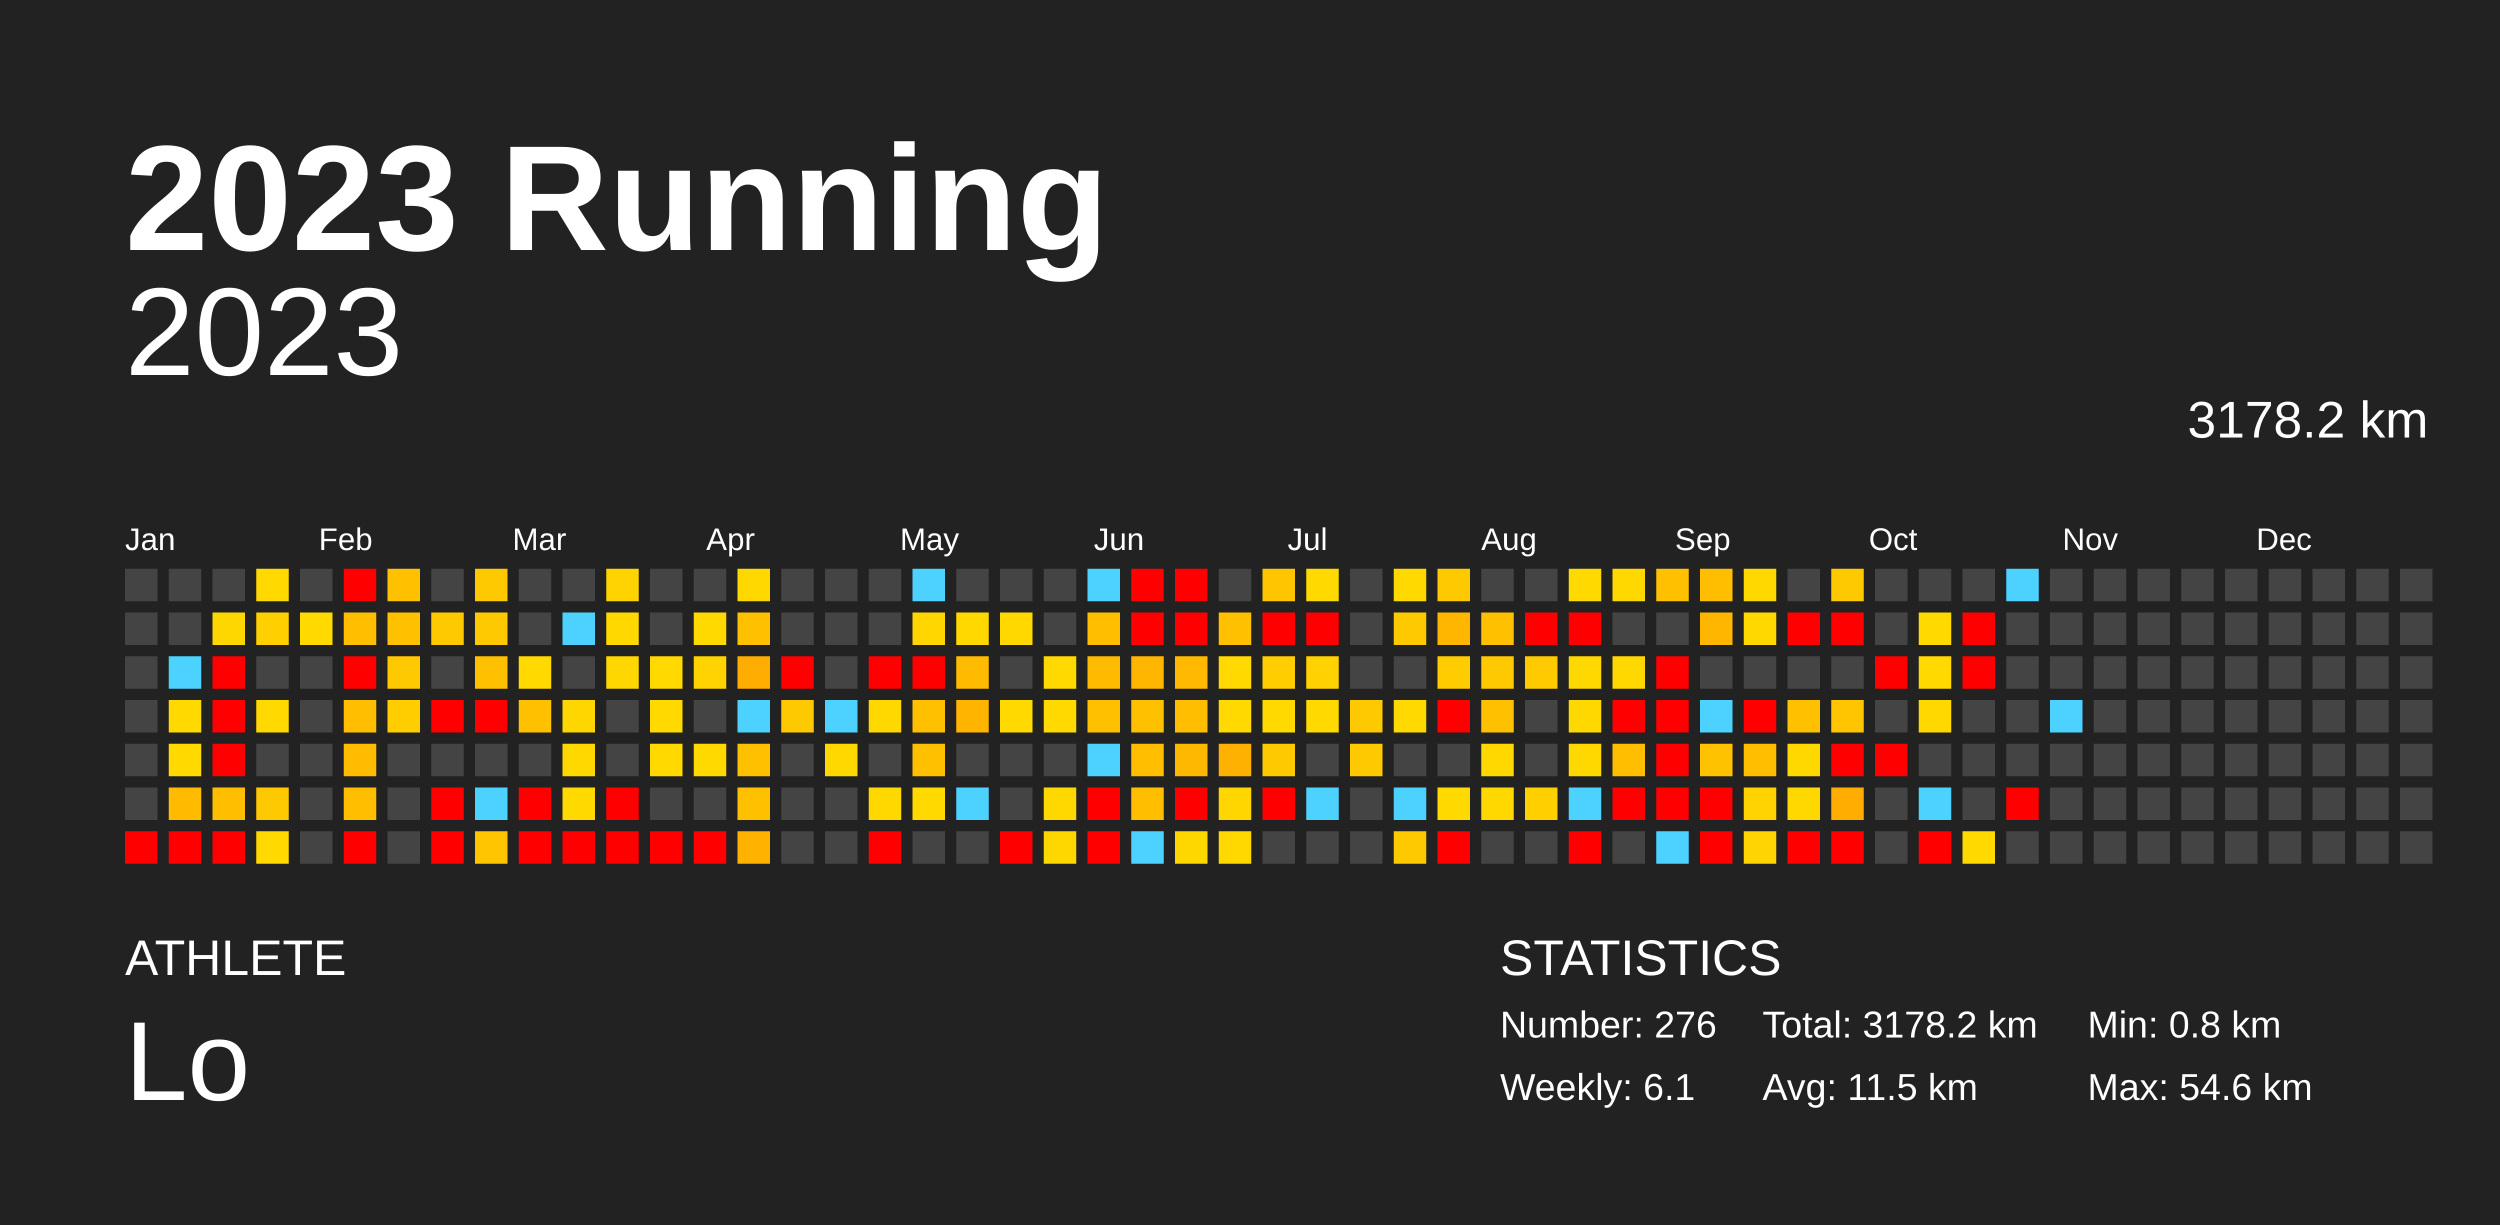
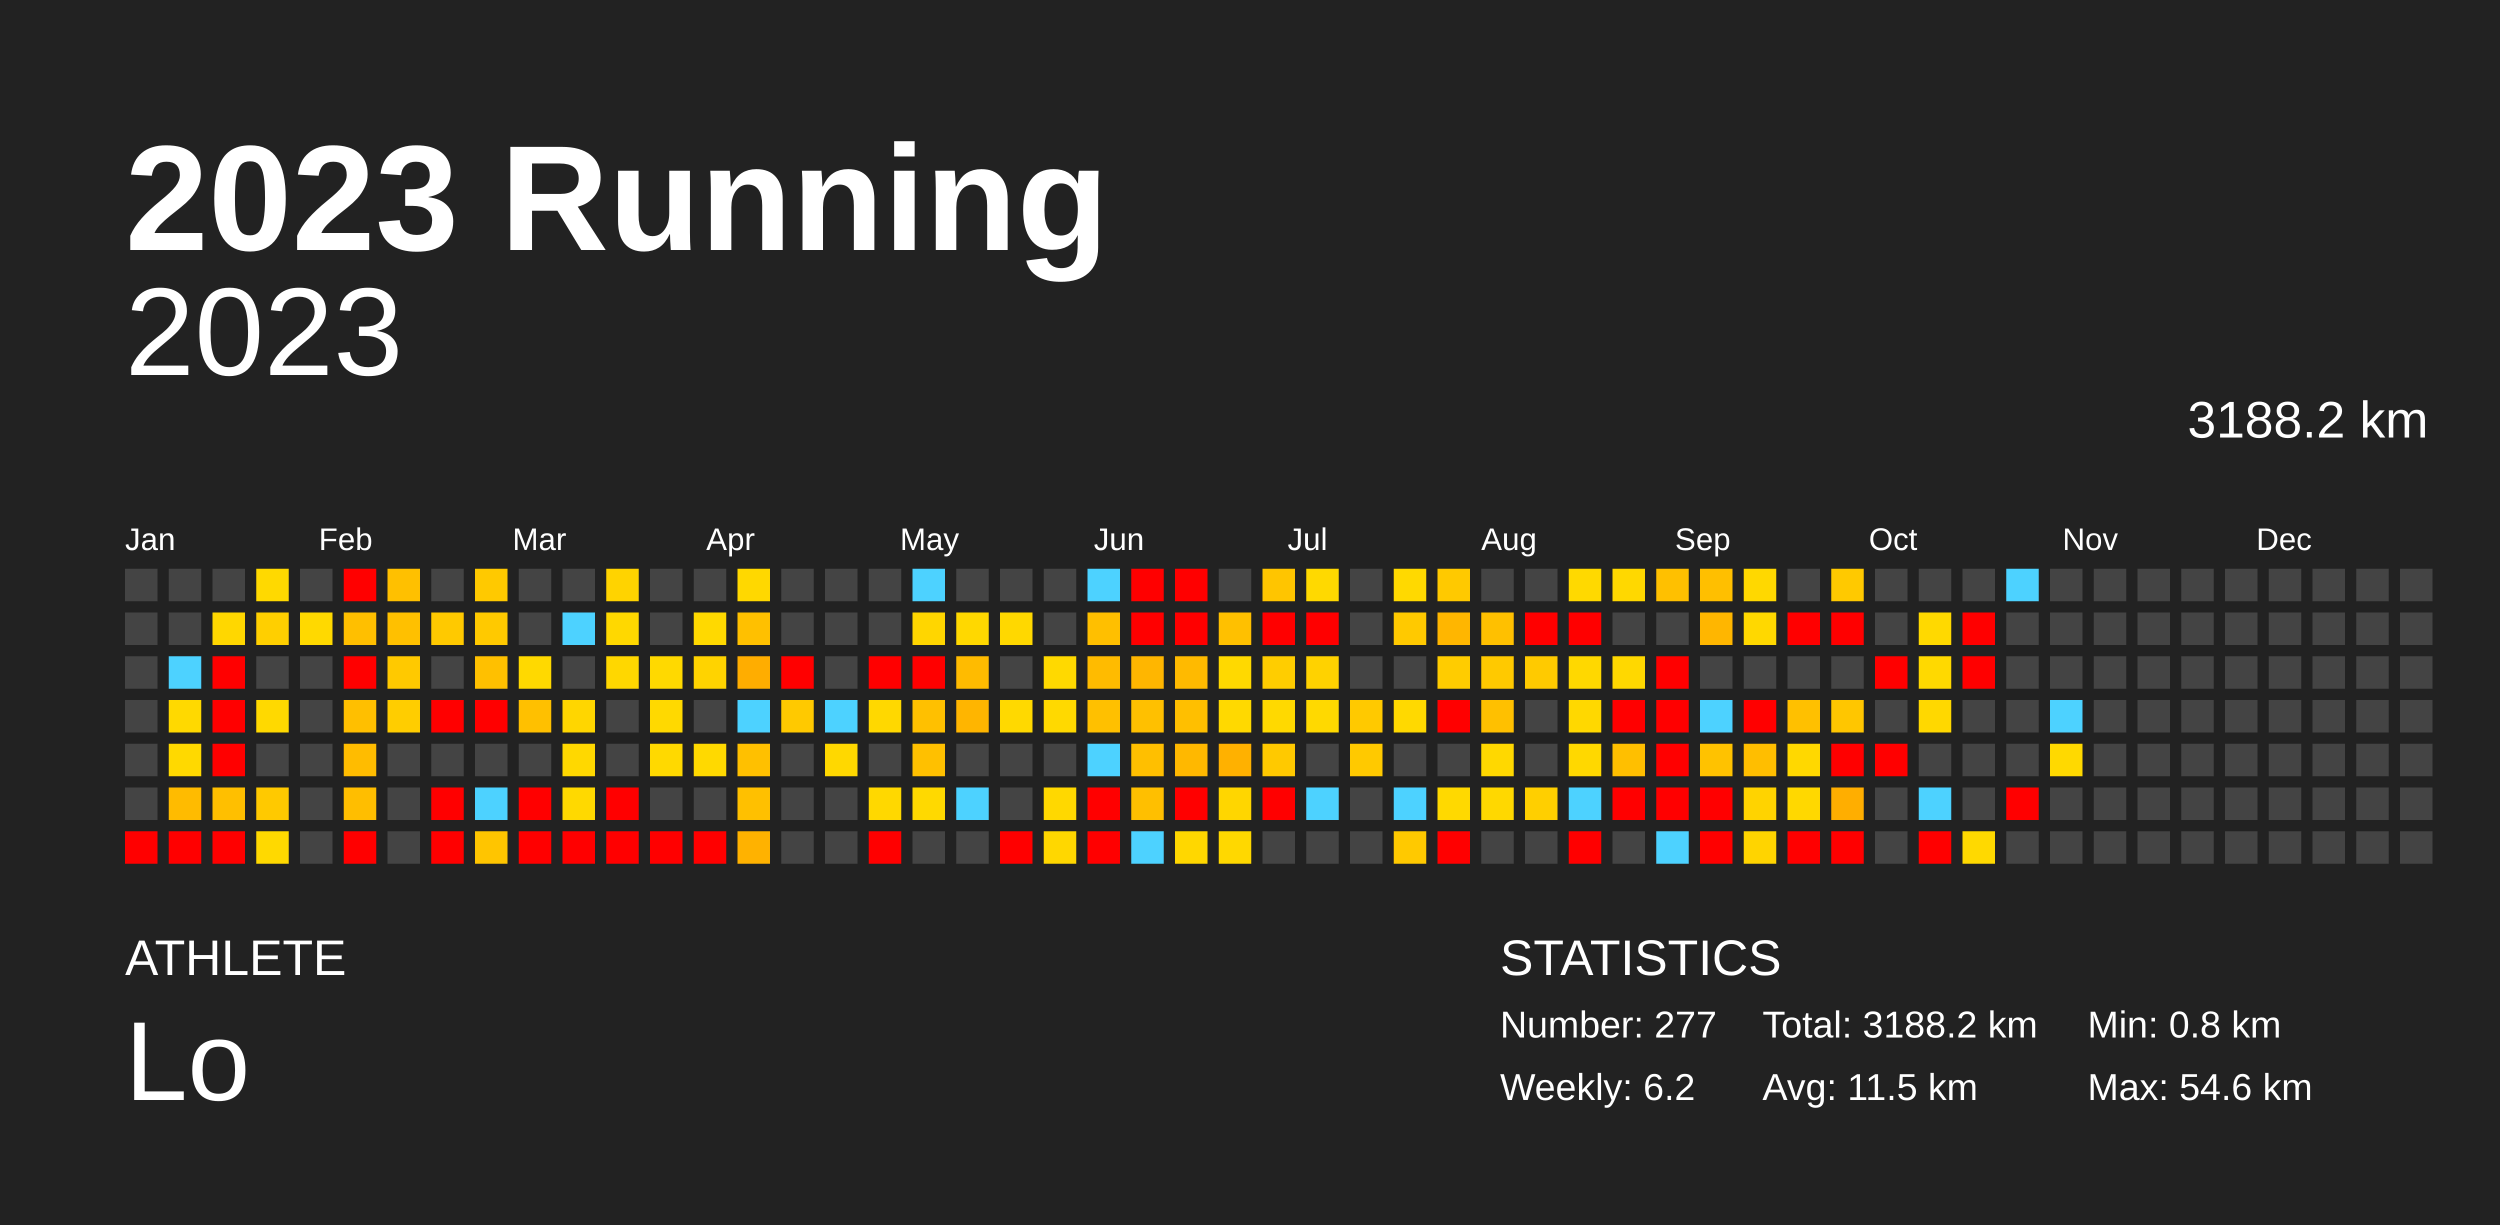
<svg xmlns="http://www.w3.org/2000/svg" baseProfile="full" height="98mm" version="1.1" viewBox="0,0,200,98" width="200mm">
  <defs />
  <rect fill="#222222" height="98" width="200" x="0" y="0" />
  <text fill="#FFFFFF" style="font-size:12px; font-family:Arial; font-weight:bold;" x="10" y="20">2023 Running</text>
  <text fill="#FFFFFF" style="font-size:4px; font-family:Arial" x="10" y="78">ATHLETE</text>
  <text fill="#FFFFFF" style="font-size:9px; font-family:Arial" x="10" y="88">Lo</text>
  <text fill="#FFFFFF" style="font-size:4px; font-family:Arial" x="120" y="78">STATISTICS</text>
-   <text fill="#FFFFFF" style="font-size:3px; font-family:Arial" x="120" y="83">Number: 276</text>
-   <text fill="#FFFFFF" style="font-size:3px; font-family:Arial" x="120" y="88">Weekly: 6.1</text>
-   <text fill="#FFFFFF" style="font-size:3px; font-family:Arial" x="141" y="83">Total: 3178.2 km</text>
+   <text fill="#FFFFFF" style="font-size:3px; font-family:Arial" x="120" y="83">Number: 277</text>
+   <text fill="#FFFFFF" style="font-size:3px; font-family:Arial" x="120" y="88">Weekly: 6.2</text>
+   <text fill="#FFFFFF" style="font-size:3px; font-family:Arial" x="141" y="83">Total: 3188.2 km</text>
  <text fill="#FFFFFF" style="font-size:3px; font-family:Arial" x="141" y="88">Avg: 11.5 km</text>
  <text fill="#FFFFFF" style="font-size:3px; font-family:Arial" x="167" y="83">Min: 0.8 km</text>
  <text fill="#FFFFFF" style="font-size:3px; font-family:Arial" x="167" y="88">Max: 54.6 km</text>
  <text alignment-baseline="hanging" fill="#FFFFFF" style="font-size:10.0px; font-family:Arial;" x="10" y="30">2023</text>
-   <text alignment-baseline="hanging" fill="#FFFFFF" style="font-size:4.125px; font-family:Arial;" x="175" y="35">3178.2 km</text>
+   <text alignment-baseline="hanging" fill="#FFFFFF" style="font-size:4.125px; font-family:Arial;" x="175" y="35">3188.2 km</text>
  <text fill="#FFFFFF" style="font-size:2.5px; font-family:Arial" x="10.0" y="44">Jan</text>
  <text fill="#FFFFFF" style="font-size:2.5px; font-family:Arial" x="25.5" y="44">Feb</text>
  <text fill="#FFFFFF" style="font-size:2.5px; font-family:Arial" x="41.0" y="44">Mar</text>
  <text fill="#FFFFFF" style="font-size:2.5px; font-family:Arial" x="56.5" y="44">Apr</text>
  <text fill="#FFFFFF" style="font-size:2.5px; font-family:Arial" x="72.0" y="44">May</text>
  <text fill="#FFFFFF" style="font-size:2.5px; font-family:Arial" x="87.5" y="44">Jun</text>
  <text fill="#FFFFFF" style="font-size:2.5px; font-family:Arial" x="103.0" y="44">Jul</text>
  <text fill="#FFFFFF" style="font-size:2.5px; font-family:Arial" x="118.5" y="44">Aug</text>
  <text fill="#FFFFFF" style="font-size:2.5px; font-family:Arial" x="134.0" y="44">Sep</text>
  <text fill="#FFFFFF" style="font-size:2.5px; font-family:Arial" x="149.5" y="44">Oct</text>
  <text fill="#FFFFFF" style="font-size:2.5px; font-family:Arial" x="165.0" y="44">Nov</text>
  <text fill="#FFFFFF" style="font-size:2.5px; font-family:Arial" x="180.5" y="44">Dec</text>
  <rect fill="#444444" height="2.6" width="2.6" x="10.0" y="45.5" />
  <rect fill="#444444" height="2.6" width="2.6" x="10.0" y="49.0" />
  <rect fill="#444444" height="2.6" width="2.6" x="10.0" y="52.5" />
  <rect fill="#444444" height="2.6" width="2.6" x="10.0" y="56.0" />
  <rect fill="#444444" height="2.6" width="2.6" x="10.0" y="59.5" />
  <rect fill="#444444" height="2.6" width="2.6" x="10.0" y="63.0" />
  <rect fill="red" height="2.6" width="2.6" x="10.0" y="66.5" />
  <rect fill="#444444" height="2.6" width="2.6" x="13.5" y="45.5" />
  <rect fill="#444444" height="2.6" width="2.6" x="13.5" y="49.0" />
  <rect fill="#4dd2ff" height="2.6" width="2.6" x="13.5" y="52.5" />
  <rect fill="#ffd900" height="2.6" width="2.6" x="13.5" y="56.0" />
  <rect fill="#ffd900" height="2.6" width="2.6" x="13.5" y="59.5" />
  <rect fill="#ffbb00" height="2.6" width="2.6" x="13.5" y="63.0" />
  <rect fill="red" height="2.6" width="2.6" x="13.5" y="66.5" />
  <rect fill="#444444" height="2.6" width="2.6" x="17.0" y="45.5" />
  <rect fill="#ffd700" height="2.6" width="2.6" x="17.0" y="49.0" />
  <rect fill="red" height="2.6" width="2.6" x="17.0" y="52.5" />
  <rect fill="red" height="2.6" width="2.6" x="17.0" y="56.0" />
  <rect fill="red" height="2.6" width="2.6" x="17.0" y="59.5" />
  <rect fill="#ffbf00" height="2.6" width="2.6" x="17.0" y="63.0" />
  <rect fill="red" height="2.6" width="2.6" x="17.0" y="66.5" />
  <rect fill="#ffd900" height="2.6" width="2.6" x="20.5" y="45.5" />
  <rect fill="#ffcf00" height="2.6" width="2.6" x="20.5" y="49.0" />
  <rect fill="#444444" height="2.6" width="2.6" x="20.5" y="52.5" />
  <rect fill="#ffd900" height="2.6" width="2.6" x="20.5" y="56.0" />
  <rect fill="#444444" height="2.6" width="2.6" x="20.5" y="59.5" />
  <rect fill="#ffc900" height="2.6" width="2.6" x="20.5" y="63.0" />
  <rect fill="#ffd900" height="2.6" width="2.6" x="20.5" y="66.5" />
  <rect fill="#444444" height="2.6" width="2.6" x="24.0" y="45.5" />
  <rect fill="#ffd900" height="2.6" width="2.6" x="24.0" y="49.0" />
  <rect fill="#444444" height="2.6" width="2.6" x="24.0" y="52.5" />
  <rect fill="#444444" height="2.6" width="2.6" x="24.0" y="56.0" />
  <rect fill="#444444" height="2.6" width="2.6" x="24.0" y="59.5" />
  <rect fill="#444444" height="2.6" width="2.6" x="24.0" y="63.0" />
  <rect fill="#444444" height="2.6" width="2.6" x="24.0" y="66.5" />
  <rect fill="red" height="2.6" width="2.6" x="27.5" y="45.5" />
  <rect fill="#ffbf00" height="2.6" width="2.6" x="27.5" y="49.0" />
  <rect fill="red" height="2.6" width="2.6" x="27.5" y="52.5" />
  <rect fill="#ffbf00" height="2.6" width="2.6" x="27.5" y="56.0" />
  <rect fill="#ffbc00" height="2.6" width="2.6" x="27.5" y="59.5" />
  <rect fill="#ffbe00" height="2.6" width="2.6" x="27.5" y="63.0" />
  <rect fill="red" height="2.6" width="2.6" x="27.5" y="66.5" />
  <rect fill="#ffc000" height="2.6" width="2.6" x="31.0" y="45.5" />
  <rect fill="#ffc000" height="2.6" width="2.6" x="31.0" y="49.0" />
  <rect fill="#ffc900" height="2.6" width="2.6" x="31.0" y="52.5" />
  <rect fill="#ffcd00" height="2.6" width="2.6" x="31.0" y="56.0" />
  <rect fill="#444444" height="2.6" width="2.6" x="31.0" y="59.5" />
  <rect fill="#444444" height="2.6" width="2.6" x="31.0" y="63.0" />
  <rect fill="#444444" height="2.6" width="2.6" x="31.0" y="66.5" />
  <rect fill="#444444" height="2.6" width="2.6" x="34.5" y="45.5" />
  <rect fill="#ffc900" height="2.6" width="2.6" x="34.5" y="49.0" />
  <rect fill="#444444" height="2.6" width="2.6" x="34.5" y="52.5" />
  <rect fill="red" height="2.6" width="2.6" x="34.5" y="56.0" />
  <rect fill="#444444" height="2.6" width="2.6" x="34.5" y="59.5" />
  <rect fill="red" height="2.6" width="2.6" x="34.5" y="63.0" />
  <rect fill="red" height="2.6" width="2.6" x="34.5" y="66.5" />
  <rect fill="#ffc900" height="2.6" width="2.6" x="38.0" y="45.5" />
  <rect fill="#ffc900" height="2.6" width="2.6" x="38.0" y="49.0" />
  <rect fill="#ffc000" height="2.6" width="2.6" x="38.0" y="52.5" />
  <rect fill="red" height="2.6" width="2.6" x="38.0" y="56.0" />
  <rect fill="#444444" height="2.6" width="2.6" x="38.0" y="59.5" />
  <rect fill="#4dd2ff" height="2.6" width="2.6" x="38.0" y="63.0" />
  <rect fill="#ffc500" height="2.6" width="2.6" x="38.0" y="66.5" />
  <rect fill="#444444" height="2.6" width="2.6" x="41.5" y="45.5" />
  <rect fill="#444444" height="2.6" width="2.6" x="41.5" y="49.0" />
  <rect fill="#ffd900" height="2.6" width="2.6" x="41.5" y="52.5" />
  <rect fill="#ffc000" height="2.6" width="2.6" x="41.5" y="56.0" />
  <rect fill="#444444" height="2.6" width="2.6" x="41.5" y="59.5" />
  <rect fill="red" height="2.6" width="2.6" x="41.5" y="63.0" />
  <rect fill="red" height="2.6" width="2.6" x="41.5" y="66.5" />
  <rect fill="#444444" height="2.6" width="2.6" x="45.0" y="45.5" />
  <rect fill="#4dd2ff" height="2.6" width="2.6" x="45.0" y="49.0" />
  <rect fill="#444444" height="2.6" width="2.6" x="45.0" y="52.5" />
  <rect fill="#ffd600" height="2.6" width="2.6" x="45.0" y="56.0" />
  <rect fill="#ffd800" height="2.6" width="2.6" x="45.0" y="59.5" />
  <rect fill="#ffd900" height="2.6" width="2.6" x="45.0" y="63.0" />
  <rect fill="red" height="2.6" width="2.6" x="45.0" y="66.5" />
  <rect fill="#ffd300" height="2.6" width="2.6" x="48.5" y="45.5" />
  <rect fill="#ffd800" height="2.6" width="2.6" x="48.5" y="49.0" />
  <rect fill="#ffd700" height="2.6" width="2.6" x="48.5" y="52.5" />
  <rect fill="#444444" height="2.6" width="2.6" x="48.5" y="56.0" />
  <rect fill="#444444" height="2.6" width="2.6" x="48.5" y="59.5" />
  <rect fill="red" height="2.6" width="2.6" x="48.5" y="63.0" />
  <rect fill="red" height="2.6" width="2.6" x="48.5" y="66.5" />
  <rect fill="#444444" height="2.6" width="2.6" x="52.0" y="45.5" />
  <rect fill="#444444" height="2.6" width="2.6" x="52.0" y="49.0" />
  <rect fill="#ffd900" height="2.6" width="2.6" x="52.0" y="52.5" />
  <rect fill="#ffd900" height="2.6" width="2.6" x="52.0" y="56.0" />
  <rect fill="#ffd900" height="2.6" width="2.6" x="52.0" y="59.5" />
  <rect fill="#444444" height="2.6" width="2.6" x="52.0" y="63.0" />
  <rect fill="red" height="2.6" width="2.6" x="52.0" y="66.5" />
  <rect fill="#444444" height="2.6" width="2.6" x="55.5" y="45.5" />
  <rect fill="#ffd900" height="2.6" width="2.6" x="55.5" y="49.0" />
  <rect fill="#ffd300" height="2.6" width="2.6" x="55.5" y="52.5" />
  <rect fill="#444444" height="2.6" width="2.6" x="55.5" y="56.0" />
  <rect fill="#ffd900" height="2.6" width="2.6" x="55.5" y="59.5" />
  <rect fill="#444444" height="2.6" width="2.6" x="55.5" y="63.0" />
  <rect fill="red" height="2.6" width="2.6" x="55.5" y="66.5" />
  <rect fill="#ffd800" height="2.6" width="2.6" x="59.0" y="45.5" />
  <rect fill="#ffc000" height="2.6" width="2.6" x="59.0" y="49.0" />
  <rect fill="#ffad00" height="2.6" width="2.6" x="59.0" y="52.5" />
  <rect fill="#4dd2ff" height="2.6" width="2.6" x="59.0" y="56.0" />
  <rect fill="#ffc000" height="2.6" width="2.6" x="59.0" y="59.5" />
  <rect fill="#ffc000" height="2.6" width="2.6" x="59.0" y="63.0" />
  <rect fill="#ffb200" height="2.6" width="2.6" x="59.0" y="66.5" />
  <rect fill="#444444" height="2.6" width="2.6" x="62.5" y="45.5" />
  <rect fill="#444444" height="2.6" width="2.6" x="62.5" y="49.0" />
  <rect fill="red" height="2.6" width="2.6" x="62.5" y="52.5" />
  <rect fill="#ffc900" height="2.6" width="2.6" x="62.5" y="56.0" />
  <rect fill="#444444" height="2.6" width="2.6" x="62.5" y="59.5" />
  <rect fill="#444444" height="2.6" width="2.6" x="62.5" y="63.0" />
  <rect fill="#444444" height="2.6" width="2.6" x="62.5" y="66.5" />
  <rect fill="#444444" height="2.6" width="2.6" x="66.0" y="45.5" />
  <rect fill="#444444" height="2.6" width="2.6" x="66.0" y="49.0" />
  <rect fill="#444444" height="2.6" width="2.6" x="66.0" y="52.5" />
  <rect fill="#4dd2ff" height="2.6" width="2.6" x="66.0" y="56.0" />
  <rect fill="#ffd800" height="2.6" width="2.6" x="66.0" y="59.5" />
  <rect fill="#444444" height="2.6" width="2.6" x="66.0" y="63.0" />
  <rect fill="#444444" height="2.6" width="2.6" x="66.0" y="66.5" />
  <rect fill="#444444" height="2.6" width="2.6" x="69.5" y="45.5" />
  <rect fill="#444444" height="2.6" width="2.6" x="69.5" y="49.0" />
  <rect fill="red" height="2.6" width="2.6" x="69.5" y="52.5" />
  <rect fill="#ffd800" height="2.6" width="2.6" x="69.5" y="56.0" />
  <rect fill="#444444" height="2.6" width="2.6" x="69.5" y="59.5" />
  <rect fill="#ffd800" height="2.6" width="2.6" x="69.5" y="63.0" />
  <rect fill="red" height="2.6" width="2.6" x="69.5" y="66.5" />
  <rect fill="#4dd2ff" height="2.6" width="2.6" x="73.0" y="45.5" />
  <rect fill="#ffd600" height="2.6" width="2.6" x="73.0" y="49.0" />
  <rect fill="red" height="2.6" width="2.6" x="73.0" y="52.5" />
  <rect fill="#ffc000" height="2.6" width="2.6" x="73.0" y="56.0" />
  <rect fill="#ffc000" height="2.6" width="2.6" x="73.0" y="59.5" />
  <rect fill="#ffd900" height="2.6" width="2.6" x="73.0" y="63.0" />
  <rect fill="#444444" height="2.6" width="2.6" x="73.0" y="66.5" />
  <rect fill="#444444" height="2.6" width="2.6" x="76.5" y="45.5" />
  <rect fill="#ffd800" height="2.6" width="2.6" x="76.5" y="49.0" />
  <rect fill="#ffbb00" height="2.6" width="2.6" x="76.5" y="52.5" />
  <rect fill="#ffb500" height="2.6" width="2.6" x="76.5" y="56.0" />
  <rect fill="#444444" height="2.6" width="2.6" x="76.5" y="59.5" />
  <rect fill="#4dd2ff" height="2.6" width="2.6" x="76.5" y="63.0" />
  <rect fill="#444444" height="2.6" width="2.6" x="76.5" y="66.5" />
  <rect fill="#444444" height="2.6" width="2.6" x="80.0" y="45.5" />
  <rect fill="#ffd800" height="2.6" width="2.6" x="80.0" y="49.0" />
  <rect fill="#444444" height="2.6" width="2.6" x="80.0" y="52.5" />
  <rect fill="#ffd900" height="2.6" width="2.6" x="80.0" y="56.0" />
  <rect fill="#444444" height="2.6" width="2.6" x="80.0" y="59.5" />
  <rect fill="#444444" height="2.6" width="2.6" x="80.0" y="63.0" />
  <rect fill="red" height="2.6" width="2.6" x="80.0" y="66.5" />
  <rect fill="#444444" height="2.6" width="2.6" x="83.5" y="45.5" />
  <rect fill="#444444" height="2.6" width="2.6" x="83.5" y="49.0" />
  <rect fill="#ffd900" height="2.6" width="2.6" x="83.5" y="52.5" />
  <rect fill="#ffd900" height="2.6" width="2.6" x="83.5" y="56.0" />
  <rect fill="#444444" height="2.6" width="2.6" x="83.5" y="59.5" />
  <rect fill="#ffd800" height="2.6" width="2.6" x="83.5" y="63.0" />
  <rect fill="#ffd700" height="2.6" width="2.6" x="83.5" y="66.5" />
  <rect fill="#4dd2ff" height="2.6" width="2.6" x="87.0" y="45.5" />
  <rect fill="#ffbf00" height="2.6" width="2.6" x="87.0" y="49.0" />
  <rect fill="#ffbb00" height="2.6" width="2.6" x="87.0" y="52.5" />
  <rect fill="#ffc000" height="2.6" width="2.6" x="87.0" y="56.0" />
  <rect fill="#4dd2ff" height="2.6" width="2.6" x="87.0" y="59.5" />
  <rect fill="red" height="2.6" width="2.6" x="87.0" y="63.0" />
  <rect fill="red" height="2.6" width="2.6" x="87.0" y="66.5" />
  <rect fill="red" height="2.6" width="2.6" x="90.5" y="45.5" />
  <rect fill="red" height="2.6" width="2.6" x="90.5" y="49.0" />
  <rect fill="#ffb600" height="2.6" width="2.6" x="90.5" y="52.5" />
  <rect fill="#ffc000" height="2.6" width="2.6" x="90.5" y="56.0" />
  <rect fill="#ffbf00" height="2.6" width="2.6" x="90.5" y="59.5" />
  <rect fill="#ffbf00" height="2.6" width="2.6" x="90.5" y="63.0" />
  <rect fill="#4dd2ff" height="2.6" width="2.6" x="90.5" y="66.5" />
  <rect fill="red" height="2.6" width="2.6" x="94.0" y="45.5" />
  <rect fill="red" height="2.6" width="2.6" x="94.0" y="49.0" />
  <rect fill="#ffba00" height="2.6" width="2.6" x="94.0" y="52.5" />
  <rect fill="#ffbf00" height="2.6" width="2.6" x="94.0" y="56.0" />
  <rect fill="#ffb800" height="2.6" width="2.6" x="94.0" y="59.5" />
  <rect fill="red" height="2.6" width="2.6" x="94.0" y="63.0" />
  <rect fill="#ffd700" height="2.6" width="2.6" x="94.0" y="66.5" />
  <rect fill="#444444" height="2.6" width="2.6" x="97.5" y="45.5" />
  <rect fill="#ffc000" height="2.6" width="2.6" x="97.5" y="49.0" />
  <rect fill="#ffd900" height="2.6" width="2.6" x="97.5" y="52.5" />
  <rect fill="#ffd900" height="2.6" width="2.6" x="97.5" y="56.0" />
  <rect fill="#ffb100" height="2.6" width="2.6" x="97.5" y="59.5" />
  <rect fill="#ffd600" height="2.6" width="2.6" x="97.5" y="63.0" />
  <rect fill="#ffd800" height="2.6" width="2.6" x="97.5" y="66.5" />
  <rect fill="#ffc500" height="2.6" width="2.6" x="101.0" y="45.5" />
  <rect fill="red" height="2.6" width="2.6" x="101.0" y="49.0" />
  <rect fill="#ffcd00" height="2.6" width="2.6" x="101.0" y="52.5" />
  <rect fill="#ffd900" height="2.6" width="2.6" x="101.0" y="56.0" />
  <rect fill="#ffc900" height="2.6" width="2.6" x="101.0" y="59.5" />
  <rect fill="red" height="2.6" width="2.6" x="101.0" y="63.0" />
  <rect fill="#444444" height="2.6" width="2.6" x="101.0" y="66.5" />
  <rect fill="#ffd900" height="2.6" width="2.6" x="104.5" y="45.5" />
  <rect fill="red" height="2.6" width="2.6" x="104.5" y="49.0" />
  <rect fill="#ffd200" height="2.6" width="2.6" x="104.5" y="52.5" />
  <rect fill="#ffd900" height="2.6" width="2.6" x="104.5" y="56.0" />
  <rect fill="#444444" height="2.6" width="2.6" x="104.5" y="59.5" />
  <rect fill="#4dd2ff" height="2.6" width="2.6" x="104.5" y="63.0" />
  <rect fill="#444444" height="2.6" width="2.6" x="104.5" y="66.5" />
  <rect fill="#444444" height="2.6" width="2.6" x="108.0" y="45.5" />
  <rect fill="#444444" height="2.6" width="2.6" x="108.0" y="49.0" />
  <rect fill="#444444" height="2.6" width="2.6" x="108.0" y="52.5" />
  <rect fill="#ffc900" height="2.6" width="2.6" x="108.0" y="56.0" />
  <rect fill="#ffc900" height="2.6" width="2.6" x="108.0" y="59.5" />
  <rect fill="#444444" height="2.6" width="2.6" x="108.0" y="63.0" />
  <rect fill="#444444" height="2.6" width="2.6" x="108.0" y="66.5" />
  <rect fill="#ffd900" height="2.6" width="2.6" x="111.5" y="45.5" />
  <rect fill="#ffc900" height="2.6" width="2.6" x="111.5" y="49.0" />
  <rect fill="#444444" height="2.6" width="2.6" x="111.5" y="52.5" />
  <rect fill="#ffd900" height="2.6" width="2.6" x="111.5" y="56.0" />
  <rect fill="#444444" height="2.6" width="2.6" x="111.5" y="59.5" />
  <rect fill="#4dd2ff" height="2.6" width="2.6" x="111.5" y="63.0" />
  <rect fill="#ffc900" height="2.6" width="2.6" x="111.5" y="66.5" />
  <rect fill="#ffc900" height="2.6" width="2.6" x="115.0" y="45.5" />
  <rect fill="#ffb600" height="2.6" width="2.6" x="115.0" y="49.0" />
  <rect fill="#ffcc00" height="2.6" width="2.6" x="115.0" y="52.5" />
  <rect fill="red" height="2.6" width="2.6" x="115.0" y="56.0" />
  <rect fill="#444444" height="2.6" width="2.6" x="115.0" y="59.5" />
  <rect fill="#ffd900" height="2.6" width="2.6" x="115.0" y="63.0" />
  <rect fill="red" height="2.6" width="2.6" x="115.0" y="66.5" />
  <rect fill="#444444" height="2.6" width="2.6" x="118.5" y="45.5" />
  <rect fill="#ffc000" height="2.6" width="2.6" x="118.5" y="49.0" />
  <rect fill="#ffc900" height="2.6" width="2.6" x="118.5" y="52.5" />
  <rect fill="#ffc000" height="2.6" width="2.6" x="118.5" y="56.0" />
  <rect fill="#ffd800" height="2.6" width="2.6" x="118.5" y="59.5" />
  <rect fill="#ffd800" height="2.6" width="2.6" x="118.5" y="63.0" />
  <rect fill="#444444" height="2.6" width="2.6" x="118.5" y="66.5" />
  <rect fill="#444444" height="2.6" width="2.6" x="122.0" y="45.5" />
  <rect fill="red" height="2.6" width="2.6" x="122.0" y="49.0" />
  <rect fill="#ffca00" height="2.6" width="2.6" x="122.0" y="52.5" />
  <rect fill="#444444" height="2.6" width="2.6" x="122.0" y="56.0" />
  <rect fill="#444444" height="2.6" width="2.6" x="122.0" y="59.5" />
  <rect fill="#ffcf00" height="2.6" width="2.6" x="122.0" y="63.0" />
  <rect fill="#444444" height="2.6" width="2.6" x="122.0" y="66.5" />
  <rect fill="#ffd900" height="2.6" width="2.6" x="125.5" y="45.5" />
  <rect fill="red" height="2.6" width="2.6" x="125.5" y="49.0" />
  <rect fill="#ffd800" height="2.6" width="2.6" x="125.5" y="52.5" />
  <rect fill="#ffd800" height="2.6" width="2.6" x="125.5" y="56.0" />
  <rect fill="#ffd800" height="2.6" width="2.6" x="125.5" y="59.5" />
  <rect fill="#4dd2ff" height="2.6" width="2.6" x="125.5" y="63.0" />
  <rect fill="red" height="2.6" width="2.6" x="125.5" y="66.5" />
  <rect fill="#ffd800" height="2.6" width="2.6" x="129.0" y="45.5" />
  <rect fill="#444444" height="2.6" width="2.6" x="129.0" y="49.0" />
  <rect fill="#ffd800" height="2.6" width="2.6" x="129.0" y="52.5" />
  <rect fill="red" height="2.6" width="2.6" x="129.0" y="56.0" />
  <rect fill="#ffbf00" height="2.6" width="2.6" x="129.0" y="59.5" />
  <rect fill="red" height="2.6" width="2.6" x="129.0" y="63.0" />
  <rect fill="#444444" height="2.6" width="2.6" x="129.0" y="66.5" />
  <rect fill="#ffc000" height="2.6" width="2.6" x="132.5" y="45.5" />
  <rect fill="#444444" height="2.6" width="2.6" x="132.5" y="49.0" />
  <rect fill="red" height="2.6" width="2.6" x="132.5" y="52.5" />
  <rect fill="red" height="2.6" width="2.6" x="132.5" y="56.0" />
  <rect fill="red" height="2.6" width="2.6" x="132.5" y="59.5" />
  <rect fill="red" height="2.6" width="2.6" x="132.5" y="63.0" />
  <rect fill="#4dd2ff" height="2.6" width="2.6" x="132.5" y="66.5" />
  <rect fill="#ffbf00" height="2.6" width="2.6" x="136.0" y="45.5" />
  <rect fill="#ffb600" height="2.6" width="2.6" x="136.0" y="49.0" />
  <rect fill="#444444" height="2.6" width="2.6" x="136.0" y="52.5" />
  <rect fill="#4dd2ff" height="2.6" width="2.6" x="136.0" y="56.0" />
  <rect fill="#ffc200" height="2.6" width="2.6" x="136.0" y="59.5" />
  <rect fill="red" height="2.6" width="2.6" x="136.0" y="63.0" />
  <rect fill="red" height="2.6" width="2.6" x="136.0" y="66.5" />
  <rect fill="#ffd800" height="2.6" width="2.6" x="139.5" y="45.5" />
  <rect fill="#ffd800" height="2.6" width="2.6" x="139.5" y="49.0" />
  <rect fill="#444444" height="2.6" width="2.6" x="139.5" y="52.5" />
  <rect fill="red" height="2.6" width="2.6" x="139.5" y="56.0" />
  <rect fill="#ffbe00" height="2.6" width="2.6" x="139.5" y="59.5" />
  <rect fill="#ffd300" height="2.6" width="2.6" x="139.5" y="63.0" />
  <rect fill="#ffd400" height="2.6" width="2.6" x="139.5" y="66.5" />
  <rect fill="#444444" height="2.6" width="2.6" x="143.0" y="45.5" />
  <rect fill="red" height="2.6" width="2.6" x="143.0" y="49.0" />
  <rect fill="#444444" height="2.6" width="2.6" x="143.0" y="52.5" />
  <rect fill="#ffc000" height="2.6" width="2.6" x="143.0" y="56.0" />
  <rect fill="#ffd800" height="2.6" width="2.6" x="143.0" y="59.5" />
  <rect fill="#ffd800" height="2.6" width="2.6" x="143.0" y="63.0" />
  <rect fill="red" height="2.6" width="2.6" x="143.0" y="66.5" />
  <rect fill="#ffc900" height="2.6" width="2.6" x="146.5" y="45.5" />
  <rect fill="red" height="2.6" width="2.6" x="146.5" y="49.0" />
  <rect fill="#444444" height="2.6" width="2.6" x="146.5" y="52.5" />
  <rect fill="#ffc600" height="2.6" width="2.6" x="146.5" y="56.0" />
  <rect fill="red" height="2.6" width="2.6" x="146.5" y="59.5" />
  <rect fill="#ffae00" height="2.6" width="2.6" x="146.5" y="63.0" />
  <rect fill="red" height="2.6" width="2.6" x="146.5" y="66.5" />
  <rect fill="#444444" height="2.6" width="2.6" x="150.0" y="45.5" />
  <rect fill="#444444" height="2.6" width="2.6" x="150.0" y="49.0" />
  <rect fill="red" height="2.6" width="2.6" x="150.0" y="52.5" />
  <rect fill="#444444" height="2.6" width="2.6" x="150.0" y="56.0" />
  <rect fill="red" height="2.6" width="2.6" x="150.0" y="59.5" />
  <rect fill="#444444" height="2.6" width="2.6" x="150.0" y="63.0" />
  <rect fill="#444444" height="2.6" width="2.6" x="150.0" y="66.5" />
  <rect fill="#444444" height="2.6" width="2.6" x="153.5" y="45.5" />
  <rect fill="#ffd900" height="2.6" width="2.6" x="153.5" y="49.0" />
  <rect fill="#ffd900" height="2.6" width="2.6" x="153.5" y="52.5" />
  <rect fill="#ffd800" height="2.6" width="2.6" x="153.5" y="56.0" />
  <rect fill="#444444" height="2.6" width="2.6" x="153.5" y="59.5" />
  <rect fill="#4dd2ff" height="2.6" width="2.6" x="153.5" y="63.0" />
  <rect fill="red" height="2.6" width="2.6" x="153.5" y="66.5" />
  <rect fill="#444444" height="2.6" width="2.6" x="157.0" y="45.5" />
  <rect fill="red" height="2.6" width="2.6" x="157.0" y="49.0" />
  <rect fill="red" height="2.6" width="2.6" x="157.0" y="52.5" />
  <rect fill="#444444" height="2.6" width="2.6" x="157.0" y="56.0" />
  <rect fill="#444444" height="2.6" width="2.6" x="157.0" y="59.5" />
  <rect fill="#444444" height="2.6" width="2.6" x="157.0" y="63.0" />
  <rect fill="#ffd900" height="2.6" width="2.6" x="157.0" y="66.5" />
  <rect fill="#4dd2ff" height="2.6" width="2.6" x="160.5" y="45.5" />
  <rect fill="#444444" height="2.6" width="2.6" x="160.5" y="49.0" />
  <rect fill="#444444" height="2.6" width="2.6" x="160.5" y="52.5" />
  <rect fill="#444444" height="2.6" width="2.6" x="160.5" y="56.0" />
  <rect fill="#444444" height="2.6" width="2.6" x="160.5" y="59.5" />
  <rect fill="red" height="2.6" width="2.6" x="160.5" y="63.0" />
  <rect fill="#444444" height="2.6" width="2.6" x="160.5" y="66.5" />
  <rect fill="#444444" height="2.6" width="2.6" x="164.0" y="45.5" />
  <rect fill="#444444" height="2.6" width="2.6" x="164.0" y="49.0" />
  <rect fill="#444444" height="2.6" width="2.6" x="164.0" y="52.5" />
  <rect fill="#4dd2ff" height="2.6" width="2.6" x="164.0" y="56.0" />
-   <rect fill="#444444" height="2.6" width="2.6" x="164.0" y="59.5" />
+   <rect fill="#ffd900" height="2.6" width="2.6" x="164.0" y="59.5" />
  <rect fill="#444444" height="2.6" width="2.6" x="164.0" y="63.0" />
  <rect fill="#444444" height="2.6" width="2.6" x="164.0" y="66.5" />
  <rect fill="#444444" height="2.6" width="2.6" x="167.5" y="45.5" />
  <rect fill="#444444" height="2.6" width="2.6" x="167.5" y="49.0" />
  <rect fill="#444444" height="2.6" width="2.6" x="167.5" y="52.5" />
  <rect fill="#444444" height="2.6" width="2.6" x="167.5" y="56.0" />
  <rect fill="#444444" height="2.6" width="2.6" x="167.5" y="59.5" />
  <rect fill="#444444" height="2.6" width="2.6" x="167.5" y="63.0" />
  <rect fill="#444444" height="2.6" width="2.6" x="167.5" y="66.5" />
  <rect fill="#444444" height="2.6" width="2.6" x="171.0" y="45.5" />
  <rect fill="#444444" height="2.6" width="2.6" x="171.0" y="49.0" />
  <rect fill="#444444" height="2.6" width="2.6" x="171.0" y="52.5" />
  <rect fill="#444444" height="2.6" width="2.6" x="171.0" y="56.0" />
  <rect fill="#444444" height="2.6" width="2.6" x="171.0" y="59.5" />
  <rect fill="#444444" height="2.6" width="2.6" x="171.0" y="63.0" />
  <rect fill="#444444" height="2.6" width="2.6" x="171.0" y="66.5" />
  <rect fill="#444444" height="2.6" width="2.6" x="174.5" y="45.5" />
  <rect fill="#444444" height="2.6" width="2.6" x="174.5" y="49.0" />
  <rect fill="#444444" height="2.6" width="2.6" x="174.5" y="52.5" />
  <rect fill="#444444" height="2.6" width="2.6" x="174.5" y="56.0" />
  <rect fill="#444444" height="2.6" width="2.6" x="174.5" y="59.5" />
  <rect fill="#444444" height="2.6" width="2.6" x="174.5" y="63.0" />
  <rect fill="#444444" height="2.6" width="2.6" x="174.5" y="66.5" />
  <rect fill="#444444" height="2.6" width="2.6" x="178.0" y="45.5" />
  <rect fill="#444444" height="2.6" width="2.6" x="178.0" y="49.0" />
  <rect fill="#444444" height="2.6" width="2.6" x="178.0" y="52.5" />
  <rect fill="#444444" height="2.6" width="2.6" x="178.0" y="56.0" />
  <rect fill="#444444" height="2.6" width="2.6" x="178.0" y="59.5" />
  <rect fill="#444444" height="2.6" width="2.6" x="178.0" y="63.0" />
  <rect fill="#444444" height="2.6" width="2.6" x="178.0" y="66.5" />
  <rect fill="#444444" height="2.6" width="2.6" x="181.5" y="45.5" />
  <rect fill="#444444" height="2.6" width="2.6" x="181.5" y="49.0" />
  <rect fill="#444444" height="2.6" width="2.6" x="181.5" y="52.5" />
  <rect fill="#444444" height="2.6" width="2.6" x="181.5" y="56.0" />
  <rect fill="#444444" height="2.6" width="2.6" x="181.5" y="59.5" />
  <rect fill="#444444" height="2.6" width="2.6" x="181.5" y="63.0" />
  <rect fill="#444444" height="2.6" width="2.6" x="181.5" y="66.5" />
  <rect fill="#444444" height="2.6" width="2.6" x="185.0" y="45.5" />
  <rect fill="#444444" height="2.6" width="2.6" x="185.0" y="49.0" />
  <rect fill="#444444" height="2.6" width="2.6" x="185.0" y="52.5" />
  <rect fill="#444444" height="2.6" width="2.6" x="185.0" y="56.0" />
  <rect fill="#444444" height="2.6" width="2.6" x="185.0" y="59.5" />
  <rect fill="#444444" height="2.6" width="2.6" x="185.0" y="63.0" />
  <rect fill="#444444" height="2.6" width="2.6" x="185.0" y="66.5" />
  <rect fill="#444444" height="2.6" width="2.6" x="188.5" y="45.5" />
  <rect fill="#444444" height="2.6" width="2.6" x="188.5" y="49.0" />
  <rect fill="#444444" height="2.6" width="2.6" x="188.5" y="52.5" />
  <rect fill="#444444" height="2.6" width="2.6" x="188.5" y="56.0" />
  <rect fill="#444444" height="2.6" width="2.6" x="188.5" y="59.5" />
  <rect fill="#444444" height="2.6" width="2.6" x="188.5" y="63.0" />
  <rect fill="#444444" height="2.6" width="2.6" x="188.5" y="66.5" />
  <rect fill="#444444" height="2.6" width="2.6" x="192.0" y="45.5" />
  <rect fill="#444444" height="2.6" width="2.6" x="192.0" y="49.0" />
  <rect fill="#444444" height="2.6" width="2.6" x="192.0" y="52.5" />
  <rect fill="#444444" height="2.6" width="2.6" x="192.0" y="56.0" />
  <rect fill="#444444" height="2.6" width="2.6" x="192.0" y="59.5" />
  <rect fill="#444444" height="2.6" width="2.6" x="192.0" y="63.0" />
  <rect fill="#444444" height="2.6" width="2.6" x="192.0" y="66.5" />
</svg>
